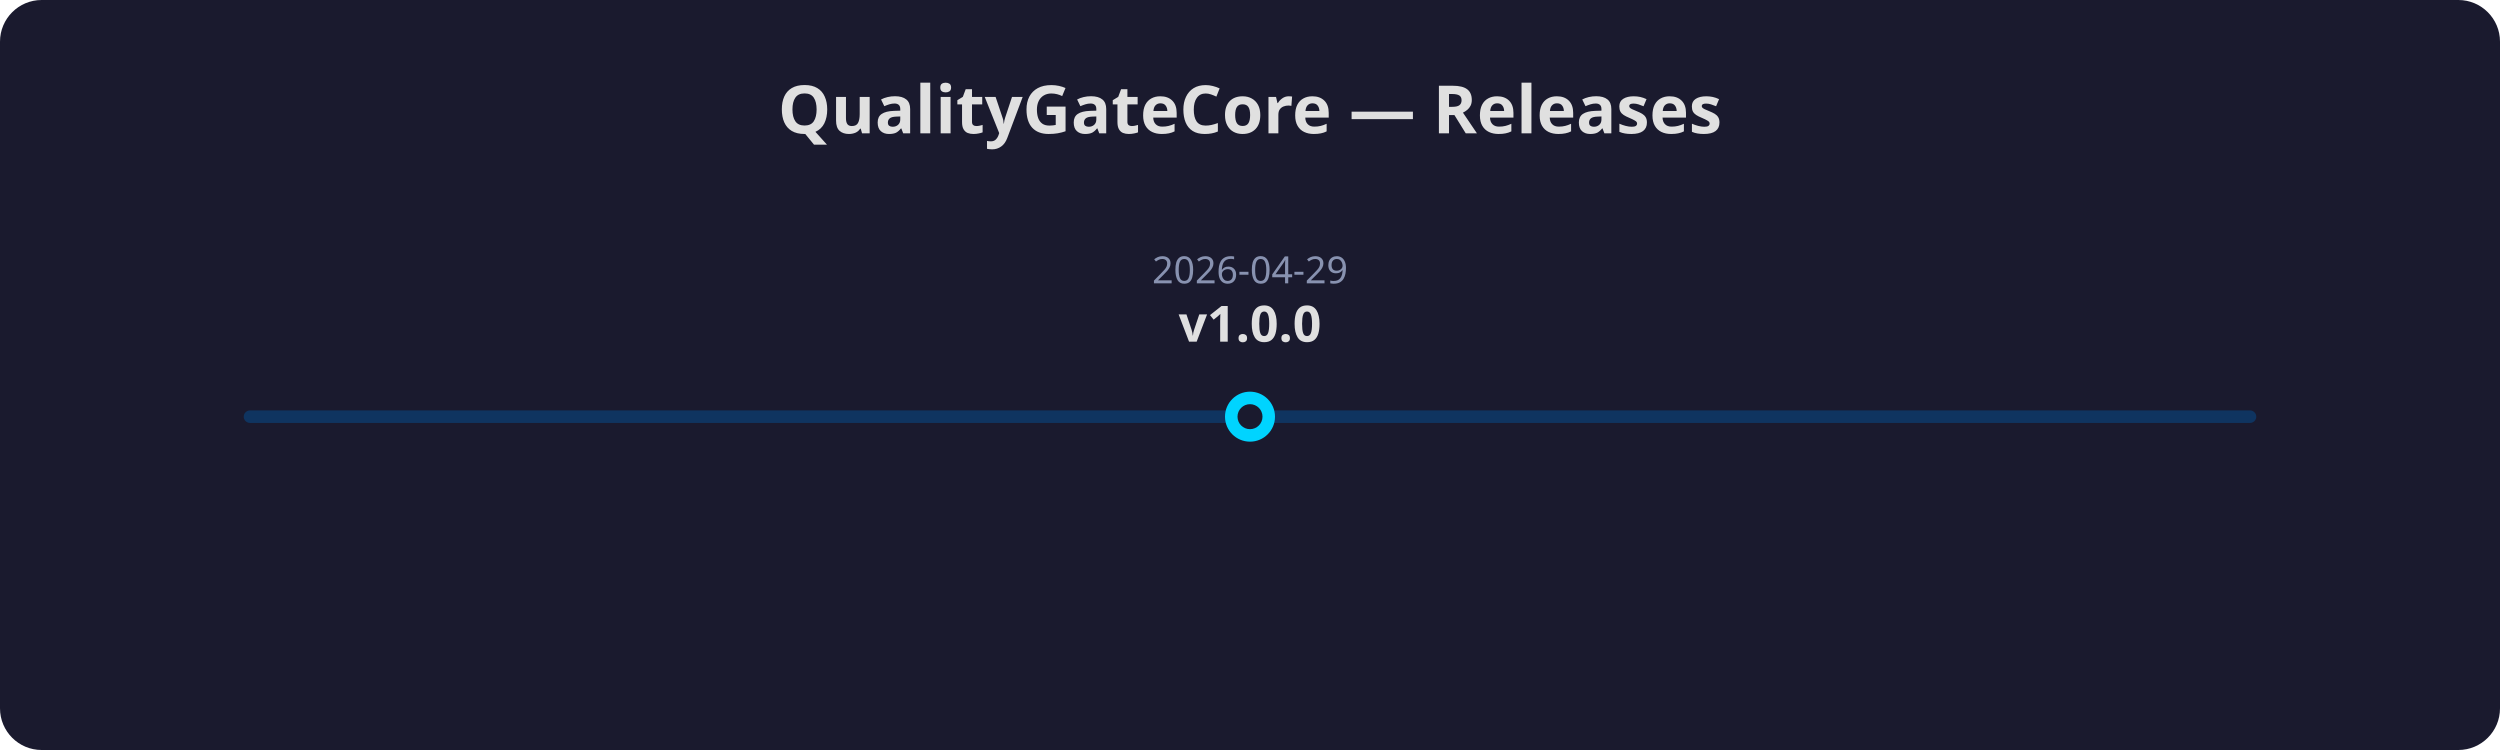
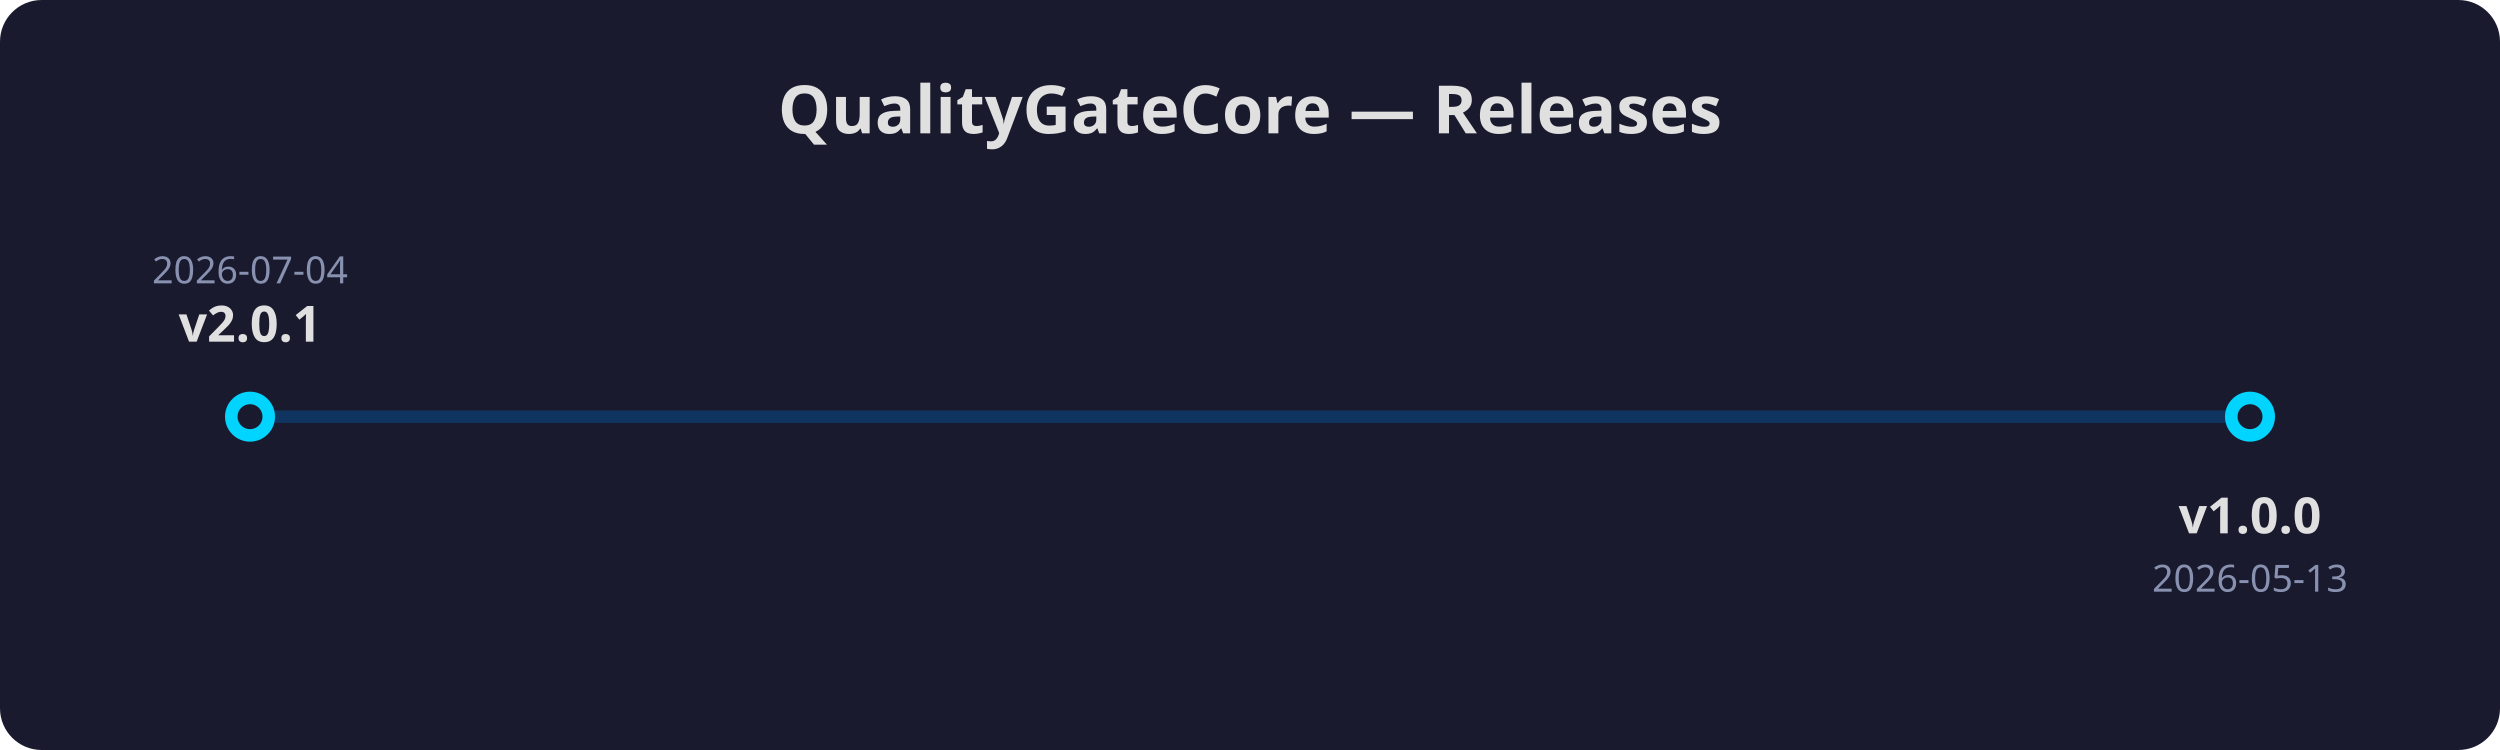
<svg xmlns="http://www.w3.org/2000/svg" width="600" height="180" viewBox="0 0 600 180">
  <rect x="0" y="0" width="600" height="180" rx="10" ry="10" fill="#1a1a2e" />
  <text x="300" y="32" font-family="sans-serif" font-size="16" font-weight="bold" fill="#e0e0e0" text-anchor="middle">QualityGateCore — Releases</text>
  <line x1="60" y1="100" x2="540" y2="100" stroke="#0f3460" stroke-width="3" stroke-linecap="round" />
-   <circle cx="300" cy="100" r="6" fill="#00d4ff" />
-   <circle cx="300" cy="100" r="3" fill="#1a1a2e" />
-   <text x="300" y="82" font-family="sans-serif" font-size="12" font-weight="bold" fill="#e0e0e0" text-anchor="middle">v1.0.0</text>
-   <text x="300" y="68" font-family="sans-serif" font-size="9" fill="#8892b0" text-anchor="middle">2026-04-29</text>
+   <circle cx="60" cy="100" r="6" fill="#00d4ff" />
+   <circle cx="60" cy="100" r="3" fill="#1a1a2e" />
+   <text x="60" y="82" font-family="sans-serif" font-size="12" font-weight="bold" fill="#e0e0e0" text-anchor="middle">v2.0.1</text>
+   <text x="60" y="68" font-family="sans-serif" font-size="9" fill="#8892b0" text-anchor="middle">2026-07-04</text>
+   <circle cx="540" cy="100" r="6" fill="#00d4ff" />
+   <circle cx="540" cy="100" r="3" fill="#1a1a2e" />
+   <text x="540" y="128" font-family="sans-serif" font-size="12" font-weight="bold" fill="#e0e0e0" text-anchor="middle">v1.0.0</text>
+   <text x="540" y="142" font-family="sans-serif" font-size="9" fill="#8892b0" text-anchor="middle">2026-05-13</text>
</svg>
